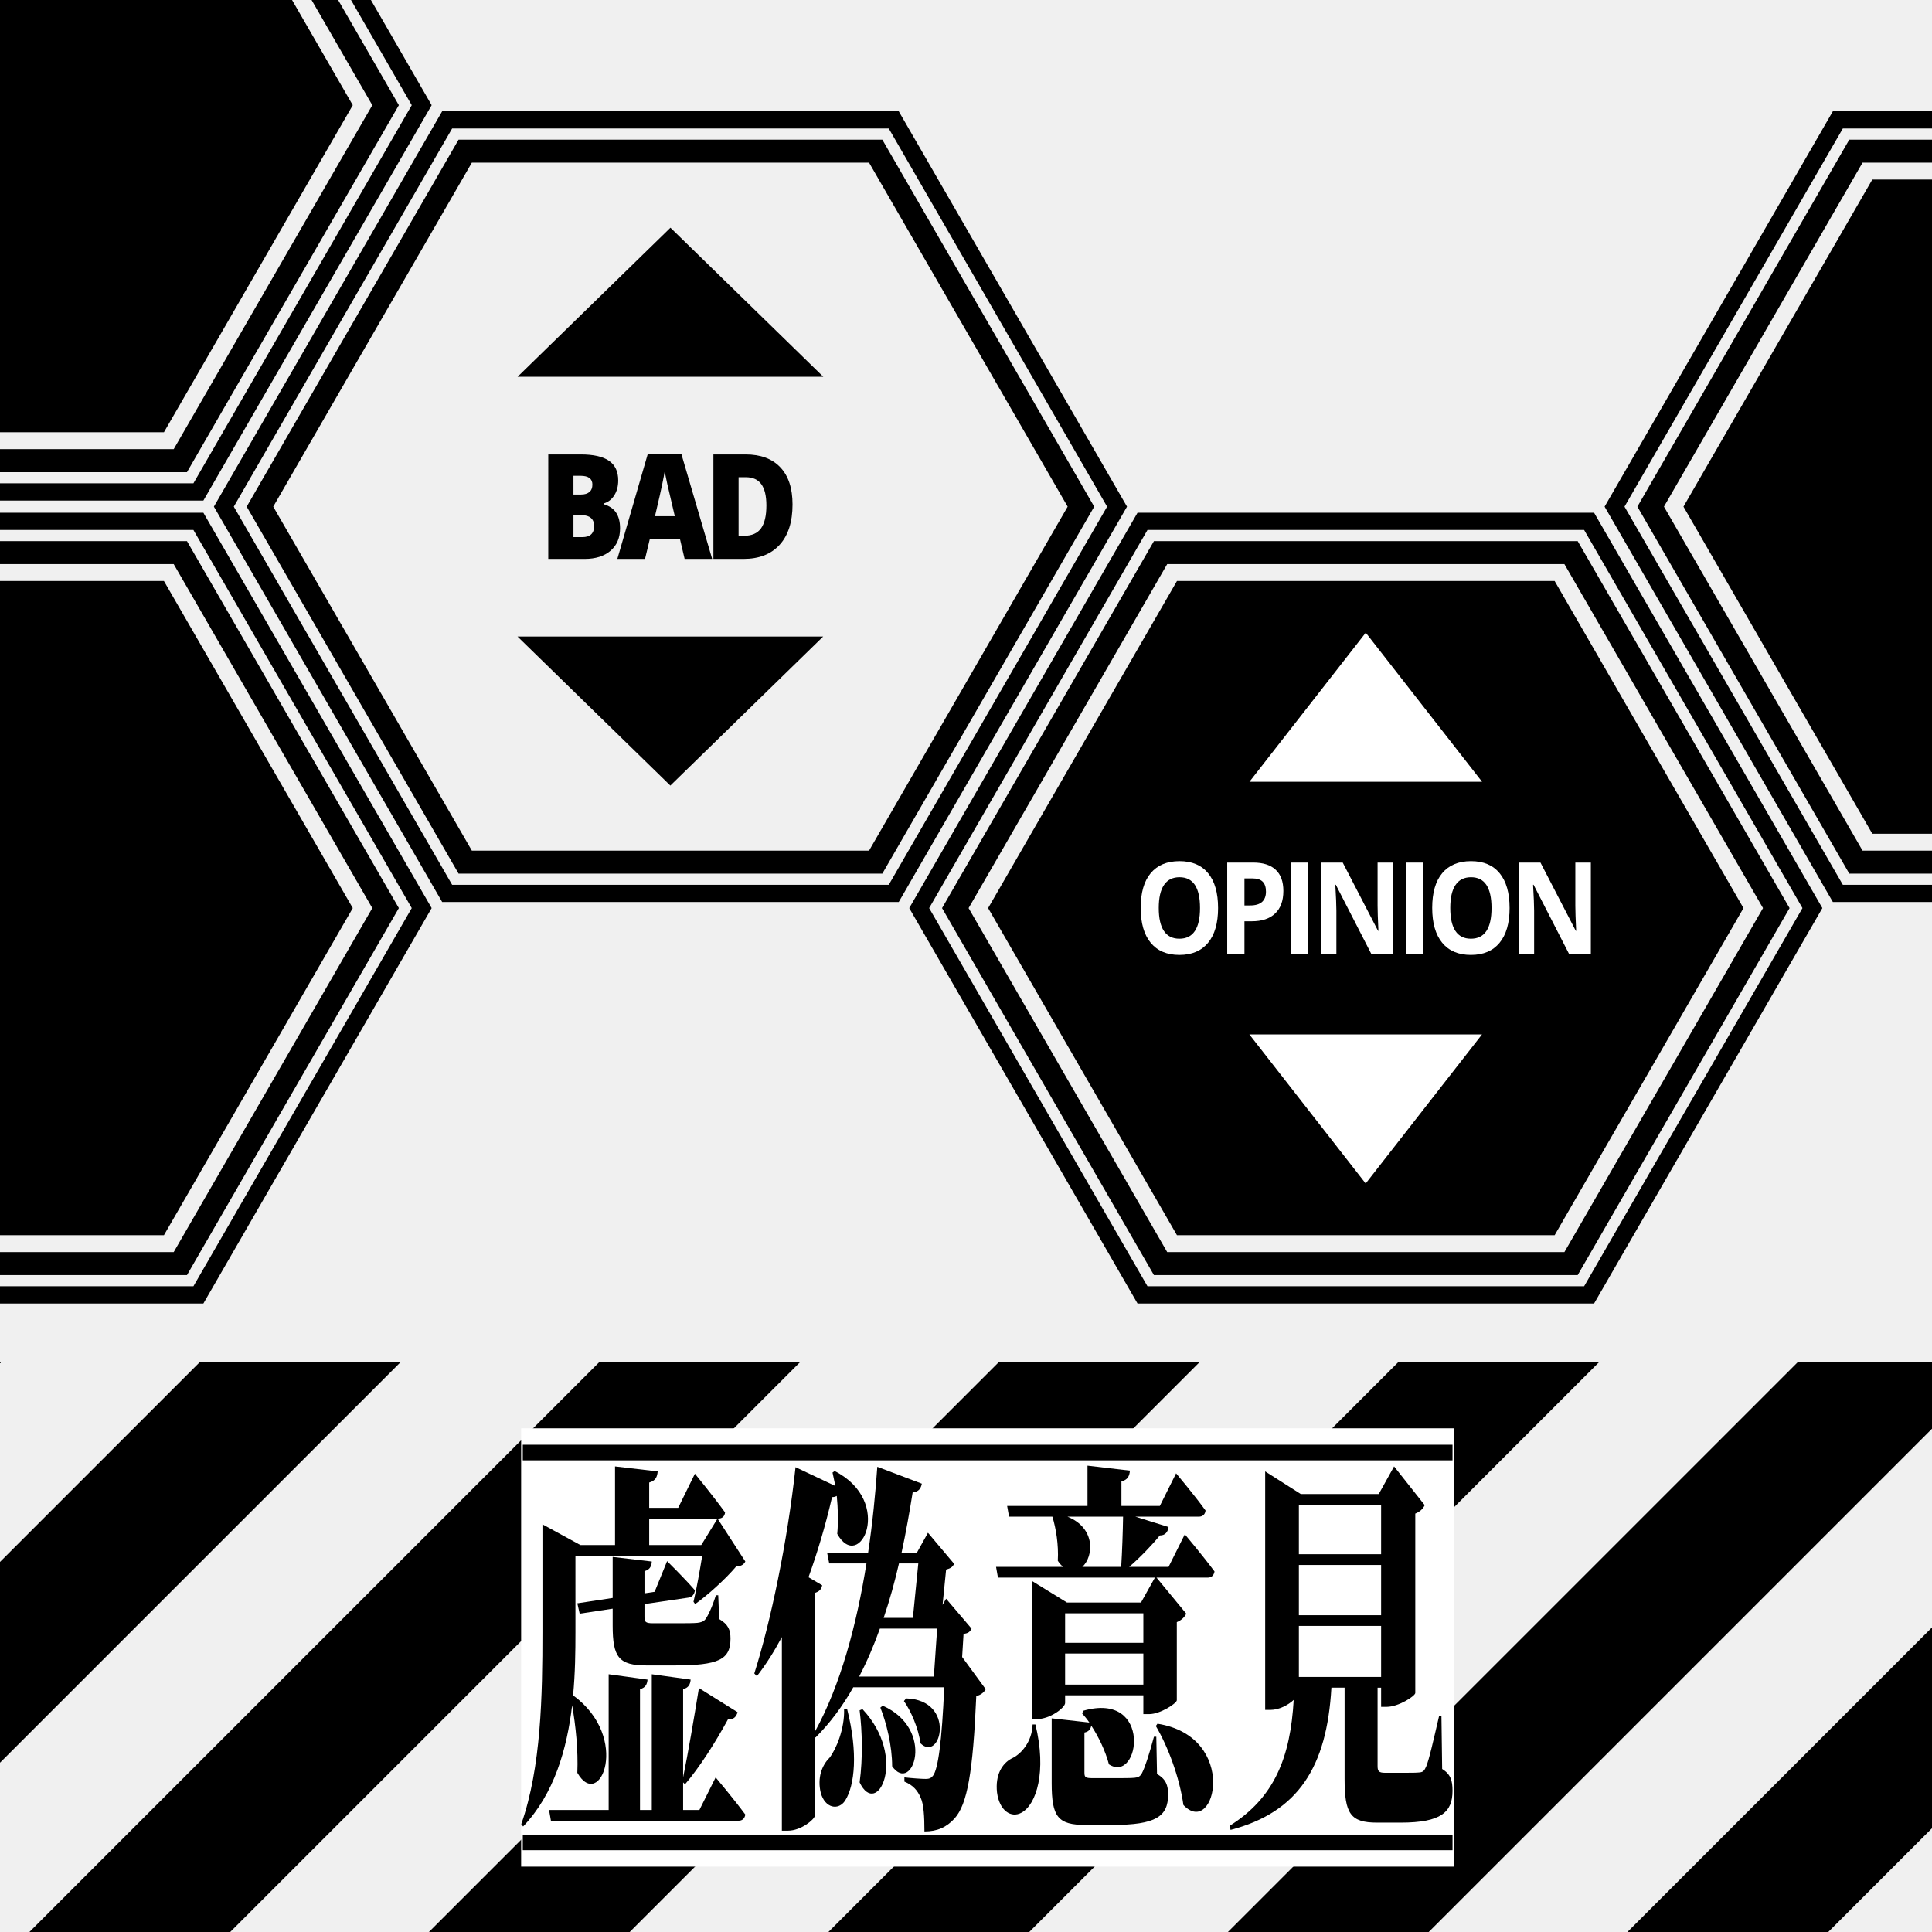
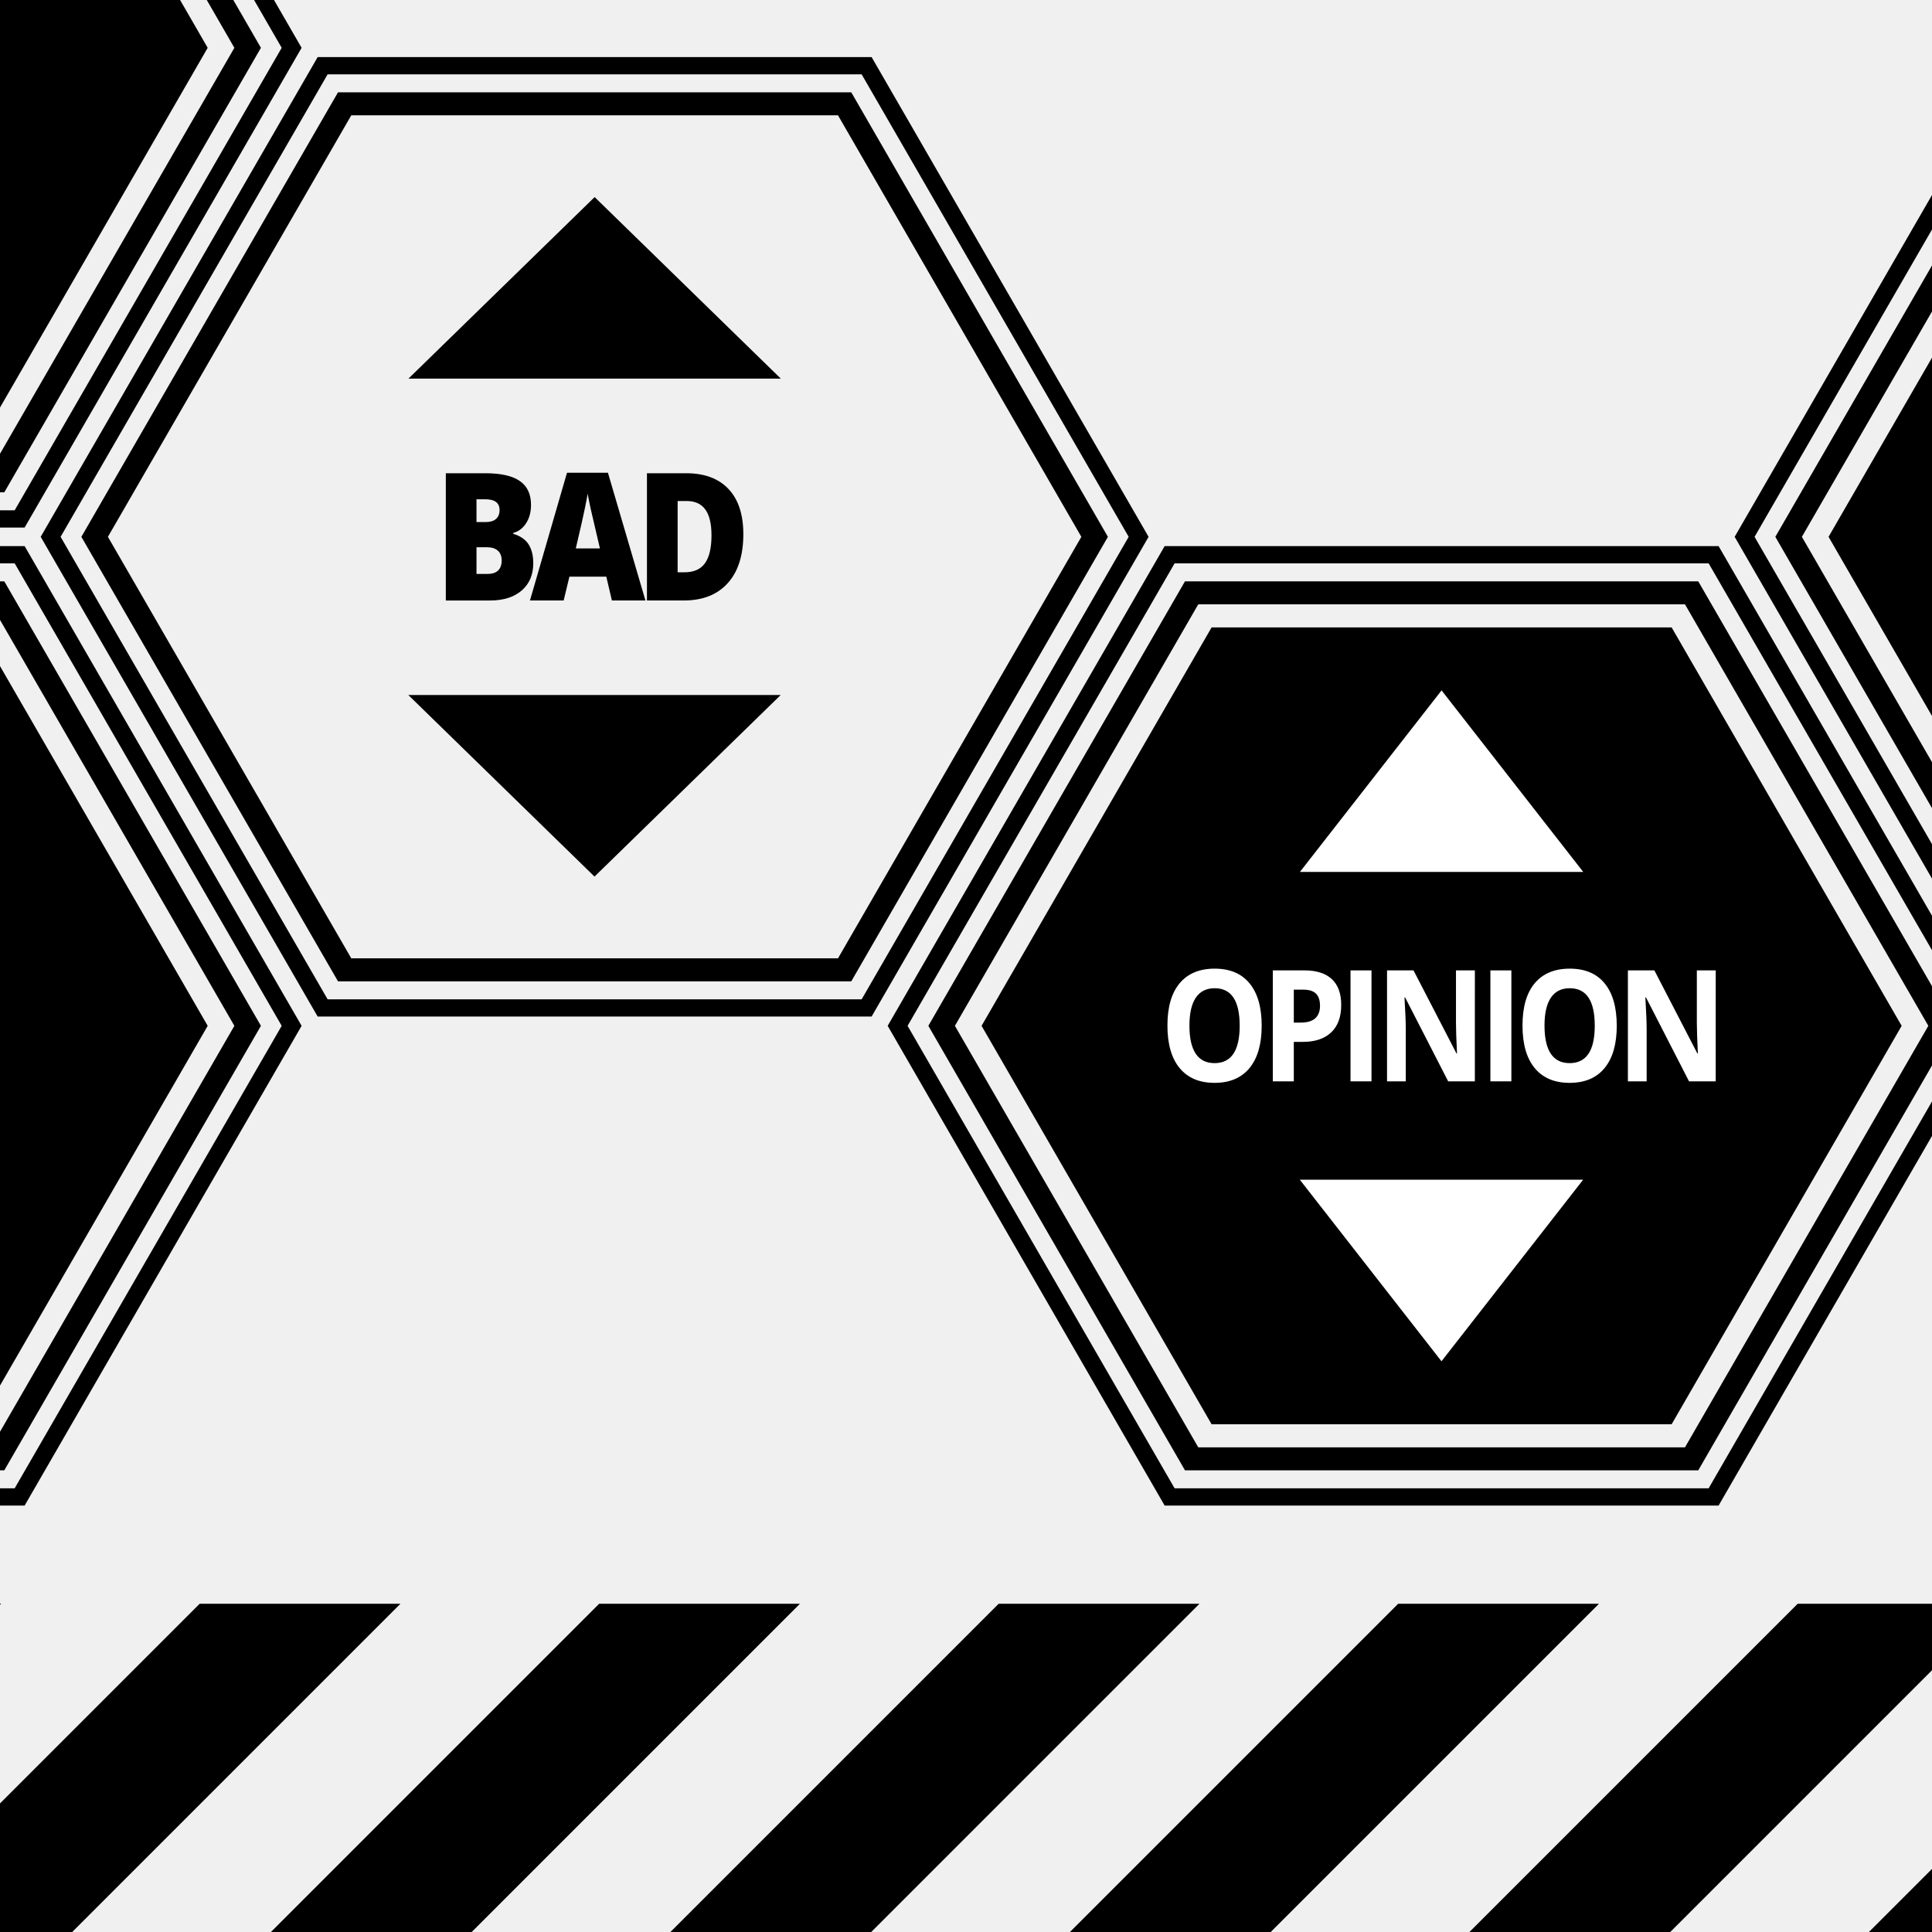
<svg xmlns="http://www.w3.org/2000/svg" width="128" height="128" viewBox="0 0 33.867 33.867" version="1.1" id="svg8">
  <defs id="defs2">
    <clipPath clipPathUnits="userSpaceOnUse" id="clipPath1075">
      <rect style="fill:#000000;fill-opacity:1;stroke-width:2.526" id="rect1077" width="2062.362" height="140" x="-1963.038" y="-503.558" />
    </clipPath>
  </defs>
  <g id="layer1">
    <g id="g1139" transform="translate(-0.9777263,-0.2758466)" style="stroke-width:0.529;stroke-miterlimit:4;stroke-dasharray:none">
-       <g id="g1390-4-5-4" transform="matrix(0.1007802,0,0,0.1007802,87.28559,65.77485)">
-         <path style="fill:#000000;fill-opacity:1;stroke:none;stroke-width:1" id="path1209-8-0-70" d="m -585.985,-435.073 -65.694,-10e-6 -32.847,-56.893 32.847,-56.893 65.694,10e-6 32.847,56.893 z" />
-         <path style="fill:none;fill-opacity:1;stroke:#000000;stroke-width:4;stroke-miterlimit:4;stroke-dasharray:none;stroke-opacity:1" id="path1209-0-8-7-09" d="m -583.132,-430.133 -71.399,-1e-5 -35.699,-61.833 35.699,-61.833 71.399,10e-6 35.699,61.833 z" />
-         <path style="fill:none;fill-opacity:1;stroke:#000000;stroke-width:3;stroke-miterlimit:4;stroke-dasharray:none;stroke-opacity:1" id="path1209-0-3-7-0-9-3" d="m -579.991,-424.692 -77.681,0 -38.841,-67.274 38.841,-67.274 77.681,0 38.841,67.274 z" />
-         <path style="fill:none;fill-opacity:1;stroke:#ffffff;stroke-width:2;stroke-miterlimit:4;stroke-dasharray:none;stroke-opacity:0" id="path1209-0-3-7-7-7-4-3" d="m -578.516,-422.137 -80.632,0 -40.316,-69.83 40.316,-69.83 80.632,0 40.316,69.83 z" />
+       <g id="g1390-4-5-4" transform="matrix(0.1227563,0,0,0.1227563,102.2141,78.65011)" style="stroke-width:0.434">
+         <path style="fill:#000000;fill-opacity:1;stroke:none;stroke-width:0.821" id="path1209-8-0-70" d="m -585.985,-435.073 -65.694,-10e-6 -32.847,-56.893 32.847,-56.893 65.694,10e-6 32.847,56.893 z" />
+         <path style="fill:none;fill-opacity:1;stroke:#000000;stroke-width:3.284;stroke-miterlimit:4;stroke-dasharray:none;stroke-opacity:1" id="path1209-0-8-7-09" d="m -583.132,-430.133 -71.399,-1e-5 -35.699,-61.833 35.699,-61.833 71.399,10e-6 35.699,61.833 z" />
+         <path style="fill:none;fill-opacity:1;stroke:#000000;stroke-width:2.463;stroke-miterlimit:4;stroke-dasharray:none;stroke-opacity:1" id="path1209-0-3-7-0-9-3" d="m -579.991,-424.692 -77.681,0 -38.841,-67.274 38.841,-67.274 77.681,0 38.841,67.274 z" />
+         <path style="fill:none;fill-opacity:1;stroke:#ffffff;stroke-width:1.642;stroke-miterlimit:4;stroke-dasharray:none;stroke-opacity:0" id="path1209-0-3-7-7-7-4-3" d="m -578.516,-422.137 -80.632,0 -40.316,-69.83 40.316,-69.83 80.632,0 40.316,69.83 z" />
      </g>
-       <g id="g1390-4-5-92-9-5" transform="matrix(0.1007802,0,0,0.1007802,62.90717,65.77485)">
-         <path style="fill:#000000;fill-opacity:1;stroke:none;stroke-width:1" id="path1209-8-0-7-3-4" d="m -585.985,-435.073 -65.694,-10e-6 -32.847,-56.893 32.847,-56.893 65.694,10e-6 32.847,56.893 z" />
-         <path style="fill:none;fill-opacity:1;stroke:#000000;stroke-width:4;stroke-miterlimit:4;stroke-dasharray:none;stroke-opacity:1" id="path1209-0-8-7-3-4-61" d="m -583.132,-430.133 -71.399,-1e-5 -35.699,-61.833 35.699,-61.833 71.399,10e-6 35.699,61.833 z" />
-         <path style="fill:none;fill-opacity:1;stroke:#000000;stroke-width:3;stroke-miterlimit:4;stroke-dasharray:none;stroke-opacity:1" id="path1209-0-3-7-0-9-5-8-25" d="m -579.991,-424.692 -77.681,0 -38.841,-67.274 38.841,-67.274 77.681,0 38.841,67.274 z" />
-         <path style="fill:none;fill-opacity:1;stroke:#ffffff;stroke-width:2;stroke-miterlimit:4;stroke-dasharray:none;stroke-opacity:0" id="path1209-0-3-7-7-7-4-1-5-7" d="m -578.516,-422.137 -80.632,0 -40.316,-69.83 40.316,-69.83 80.632,0 40.316,69.83 z" />
+       <g id="g1390-4-5-92-9-5" transform="matrix(0.1227563,0,0,0.1227563,72.51973,78.65011)" style="stroke-width:0.434">
+         <path style="fill:#000000;fill-opacity:1;stroke:none;stroke-width:0.821" id="path1209-8-0-7-3-4" d="m -585.985,-435.073 -65.694,-10e-6 -32.847,-56.893 32.847,-56.893 65.694,10e-6 32.847,56.893 z" />
+         <path style="fill:none;fill-opacity:1;stroke:#000000;stroke-width:3.284;stroke-miterlimit:4;stroke-dasharray:none;stroke-opacity:1" id="path1209-0-8-7-3-4-61" d="m -583.132,-430.133 -71.399,-1e-5 -35.699,-61.833 35.699,-61.833 71.399,10e-6 35.699,61.833 z" />
+         <path style="fill:none;fill-opacity:1;stroke:#000000;stroke-width:2.463;stroke-miterlimit:4;stroke-dasharray:none;stroke-opacity:1" id="path1209-0-3-7-0-9-5-8-25" d="m -579.991,-424.692 -77.681,0 -38.841,-67.274 38.841,-67.274 77.681,0 38.841,67.274 z" />
+         <path style="fill:none;fill-opacity:1;stroke:#ffffff;stroke-width:1.642;stroke-miterlimit:4;stroke-dasharray:none;stroke-opacity:0" id="path1209-0-3-7-7-7-4-1-5-7" d="m -578.516,-422.137 -80.632,0 -40.316,-69.83 40.316,-69.83 80.632,0 40.316,69.83 z" />
      </g>
-       <g id="g1390-4-5-925-4-3" transform="matrix(0.1007802,0,0,0.1007802,62.90717,51.69996)">
-         <path style="fill:#000000;fill-opacity:1;stroke:none;stroke-width:1" id="path1209-8-0-8-1-7" d="m -585.985,-435.073 -65.694,-10e-6 -32.847,-56.893 32.847,-56.893 65.694,10e-6 32.847,56.893 z" />
-         <path style="fill:none;fill-opacity:1;stroke:#000000;stroke-width:4;stroke-miterlimit:4;stroke-dasharray:none;stroke-opacity:1" id="path1209-0-8-7-7-9-5" d="m -583.132,-430.133 -71.399,-1e-5 -35.699,-61.833 35.699,-61.833 71.399,10e-6 35.699,61.833 z" />
-         <path style="fill:none;fill-opacity:1;stroke:#000000;stroke-width:3;stroke-miterlimit:4;stroke-dasharray:none;stroke-opacity:1" id="path1209-0-3-7-0-9-0-9-3" d="m -579.991,-424.692 -77.681,0 -38.841,-67.274 38.841,-67.274 77.681,0 38.841,67.274 z" />
-         <path style="fill:none;fill-opacity:1;stroke:#ffffff;stroke-width:2;stroke-miterlimit:4;stroke-dasharray:none;stroke-opacity:0" id="path1209-0-3-7-7-7-4-11-1-5" d="m -578.516,-422.137 -80.632,0 -40.316,-69.83 40.316,-69.83 80.632,0 40.316,69.83 z" />
+       <g id="g1390-4-5-925-4-3" transform="matrix(0.1227563,0,0,0.1227563,72.51973,61.50604)" style="stroke-width:0.434">
+         <path style="fill:#000000;fill-opacity:1;stroke:none;stroke-width:0.821" id="path1209-8-0-8-1-7" d="m -585.985,-435.073 -65.694,-10e-6 -32.847,-56.893 32.847,-56.893 65.694,10e-6 32.847,56.893 z" />
+         <path style="fill:none;fill-opacity:1;stroke:#000000;stroke-width:3.284;stroke-miterlimit:4;stroke-dasharray:none;stroke-opacity:1" id="path1209-0-8-7-7-9-5" d="m -583.132,-430.133 -71.399,-1e-5 -35.699,-61.833 35.699,-61.833 71.399,10e-6 35.699,61.833 z" />
+         <path style="fill:none;fill-opacity:1;stroke:#000000;stroke-width:2.463;stroke-miterlimit:4;stroke-dasharray:none;stroke-opacity:1" id="path1209-0-3-7-0-9-0-9-3" d="m -579.991,-424.692 -77.681,0 -38.841,-67.274 38.841,-67.274 77.681,0 38.841,67.274 z" />
+         <path style="fill:none;fill-opacity:1;stroke:#ffffff;stroke-width:1.642;stroke-miterlimit:4;stroke-dasharray:none;stroke-opacity:0" id="path1209-0-3-7-7-7-4-11-1-5" d="m -578.516,-422.137 -80.632,0 -40.316,-69.83 40.316,-69.83 80.632,0 40.316,69.83 z" />
      </g>
-       <g id="g1390-4-5-9-1-3" transform="matrix(0.1007802,0,0,0.1007802,75.09638,58.73741)">
-         <path style="fill:none;fill-opacity:1;stroke:#000000;stroke-width:4;stroke-miterlimit:4;stroke-dasharray:none;stroke-opacity:1" id="path1209-0-8-7-6-3-1" d="m -583.132,-430.133 -71.399,-1e-5 -35.699,-61.833 35.699,-61.833 71.399,10e-6 35.699,61.833 z" />
-         <path style="fill:none;fill-opacity:1;stroke:#000000;stroke-width:3;stroke-miterlimit:4;stroke-dasharray:none;stroke-opacity:1" id="path1209-0-3-7-0-9-1-7-3" d="m -579.991,-424.692 -77.681,0 -38.841,-67.274 38.841,-67.274 77.681,0 38.841,67.274 z" />
-         <path style="fill:none;fill-opacity:1;stroke:#ffffff;stroke-width:2;stroke-miterlimit:4;stroke-dasharray:none;stroke-opacity:0" id="path1209-0-3-7-7-7-4-7-1-7" d="m -578.516,-422.137 -80.632,0 -40.316,-69.83 40.316,-69.83 80.632,0 40.316,69.83 z" />
+       <g id="g1390-4-5-9-1-3" transform="matrix(0.1227563,0,0,0.1227563,87.36691,70.07809)" style="stroke-width:0.434">
+         <path style="fill:none;fill-opacity:1;stroke:#000000;stroke-width:3.284;stroke-miterlimit:4;stroke-dasharray:none;stroke-opacity:1" id="path1209-0-8-7-6-3-1" d="m -583.132,-430.133 -71.399,-1e-5 -35.699,-61.833 35.699,-61.833 71.399,10e-6 35.699,61.833 z" />
+         <path style="fill:none;fill-opacity:1;stroke:#000000;stroke-width:2.463;stroke-miterlimit:4;stroke-dasharray:none;stroke-opacity:1" id="path1209-0-3-7-0-9-1-7-3" d="m -579.991,-424.692 -77.681,0 -38.841,-67.274 38.841,-67.274 77.681,0 38.841,67.274 z" />
+         <path style="fill:none;fill-opacity:1;stroke:#ffffff;stroke-width:1.642;stroke-miterlimit:4;stroke-dasharray:none;stroke-opacity:0" id="path1209-0-3-7-7-7-4-7-1-7" d="m -578.516,-422.137 -80.632,0 -40.316,-69.83 40.316,-69.83 80.632,0 40.316,69.83 z" />
      </g>
-       <g id="g2819-61" transform="matrix(0.1170013,0,0,0.1170013,117.9849,52.53993)">
-         <g id="g2826-5">
-           <g id="g2410-6-1" transform="matrix(0.760852,0,0,1,-1223.153,65.21208)" style="fill:#ffffff;fill-opacity:1">
-             <path style="fill:#ffffff;fill-opacity:1;stroke:#ffffff;stroke-width:2.322;stroke-miterlimit:4;stroke-dasharray:none;stroke-opacity:0" id="path2266-2-4" transform="matrix(0.4908853,0,0,0.2763746,213.2283,-279.8581)" d="m 710.835,-496.635 46.654,80.807 -93.308,0 z" />
+       <g id="g2819-61" transform="matrix(0.1425145,0,0,0.1425145,139.6077,62.52918)" style="stroke-width:0.434">
+         <g id="g2826-5" style="stroke-width:0.434">
+           <g id="g2410-6-1" transform="matrix(0.760852,0,0,1,-1223.153,65.21208)" style="fill:#ffffff;fill-opacity:1;stroke-width:0.434">
+             <path style="fill:#ffffff;fill-opacity:1;stroke:#ffffff;stroke-width:1.906;stroke-miterlimit:4;stroke-dasharray:none;stroke-opacity:0" id="path2266-2-4" transform="matrix(0.4908853,0,0,0.2763746,213.2283,-279.8581)" d="m 710.835,-496.635 46.654,80.807 -93.308,0 z" />
          </g>
-           <path style="fill:#ffffff;fill-opacity:1;stroke:#ffffff;stroke-width:2.322;stroke-miterlimit:4;stroke-dasharray:none;stroke-opacity:0" id="path2266-9-2-4" transform="matrix(-0.373491,0,0,-0.2763746,-529.9483,-406.6384)" d="m 710.835,-496.635 46.654,80.807 -93.308,0 z" />
-           <g aria-label="OPINION" transform="scale(0.9446425,1.058602)" id="text2484-5-9" style="font-style:normal;font-variant:normal;font-weight:bold;font-stretch:normal;font-size:18.058px;line-height:1.25;font-family:'Open Sans';-inkscape-font-specification:'Open Sans Bold';letter-spacing:-1.223px;fill:#ffffff;fill-opacity:1;stroke-width:0.188">
-             <path d="m -865.463,-293.459 q 0,3.201 -1.587,4.92 -1.587,1.719 -4.55,1.719 -2.963,0 -4.55,-1.719 -1.587,-1.719 -1.587,-4.938 0,-3.218 1.587,-4.911 1.596,-1.702 4.567,-1.702 2.971,0 4.541,1.711 1.578,1.711 1.578,4.92 z m -9.408,0 q 0,2.16 0.82,3.254 0.82,1.093 2.451,1.093 3.271,0 3.271,-4.347 0,-4.356 -3.254,-4.356 -1.631,0 -2.46,1.102 -0.829,1.093 -0.829,3.254 z" style="font-style:normal;font-variant:normal;font-weight:bold;font-stretch:normal;font-family:'Open Sans';-inkscape-font-specification:'Open Sans Bold';fill:#ffffff;fill-opacity:1;stroke-width:0.188" id="path943" />
-             <path d="m -861.281,-293.821 h 0.899 q 1.261,0 1.887,-0.494 0.626,-0.503 0.626,-1.455 0,-0.961 -0.529,-1.42 -0.52,-0.458 -1.64,-0.458 h -1.243 z m 6.172,-2.046 q 0,2.081 -1.305,3.183 -1.296,1.102 -3.694,1.102 h -1.173 v 4.585 h -2.733 v -12.891 h 4.118 q 2.345,0 3.562,1.014 1.226,1.005 1.226,3.007 z" style="font-style:normal;font-variant:normal;font-weight:bold;font-stretch:normal;font-family:'Open Sans';-inkscape-font-specification:'Open Sans Bold';fill:#ffffff;fill-opacity:1;stroke-width:0.188" id="path945" />
-             <path d="m -853.898,-286.996 v -12.891 h 2.733 v 12.891 z" style="font-style:normal;font-variant:normal;font-weight:bold;font-stretch:normal;font-family:'Open Sans';-inkscape-font-specification:'Open Sans Bold';fill:#ffffff;fill-opacity:1;stroke-width:0.188" id="path947" />
-             <path d="m -837.707,-286.996 h -3.474 l -5.608,-9.752 h -0.079 q 0.168,2.583 0.168,3.686 v 6.066 h -2.442 v -12.891 h 3.448 l 5.599,9.655 h 0.062 q -0.132,-2.513 -0.132,-3.553 v -6.101 h 2.46 z" style="font-style:normal;font-variant:normal;font-weight:bold;font-stretch:normal;font-family:'Open Sans';-inkscape-font-specification:'Open Sans Bold';fill:#ffffff;fill-opacity:1;stroke-width:0.188" id="path949" />
-             <path d="m -835.685,-286.996 v -12.891 h 2.733 v 12.891 z" style="font-style:normal;font-variant:normal;font-weight:bold;font-stretch:normal;font-family:'Open Sans';-inkscape-font-specification:'Open Sans Bold';fill:#ffffff;fill-opacity:1;stroke-width:0.188" id="path951" />
-             <path d="m -819.229,-293.459 q 0,3.201 -1.587,4.92 -1.587,1.719 -4.55,1.719 -2.963,0 -4.55,-1.719 -1.587,-1.719 -1.587,-4.938 0,-3.218 1.587,-4.911 1.596,-1.702 4.567,-1.702 2.971,0 4.541,1.711 1.578,1.711 1.578,4.92 z m -9.408,0 q 0,2.16 0.82,3.254 0.82,1.093 2.451,1.093 3.271,0 3.271,-4.347 0,-4.356 -3.254,-4.356 -1.631,0 -2.46,1.102 -0.829,1.093 -0.829,3.254 z" style="font-style:normal;font-variant:normal;font-weight:bold;font-stretch:normal;font-family:'Open Sans';-inkscape-font-specification:'Open Sans Bold';fill:#ffffff;fill-opacity:1;stroke-width:0.188" id="path953" />
-             <path d="m -806.344,-286.996 h -3.474 l -5.608,-9.752 h -0.079 q 0.168,2.583 0.168,3.686 v 6.066 h -2.442 v -12.891 h 3.448 l 5.599,9.655 h 0.062 q -0.132,-2.513 -0.132,-3.553 v -6.101 h 2.46 z" style="font-style:normal;font-variant:normal;font-weight:bold;font-stretch:normal;font-family:'Open Sans';-inkscape-font-specification:'Open Sans Bold';fill:#ffffff;fill-opacity:1;stroke-width:0.188" id="path955" />
+           <path style="fill:#ffffff;fill-opacity:1;stroke:#ffffff;stroke-width:1.906;stroke-miterlimit:4;stroke-dasharray:none;stroke-opacity:0" id="path2266-9-2-4" transform="matrix(-0.373491,0,0,-0.2763746,-529.9483,-406.6384)" d="m 710.835,-496.635 46.654,80.807 -93.308,0 z" />
+           <g aria-label="OPINION" transform="scale(0.9446425,1.058602)" id="text2484-5-9" style="font-style:normal;font-variant:normal;font-weight:bold;font-stretch:normal;font-size:18.058px;line-height:1.25;font-family:'Open Sans';-inkscape-font-specification:'Open Sans Bold';letter-spacing:-1.223px;fill:#ffffff;fill-opacity:1;stroke-width:0.154">
+             <path d="m -865.463,-293.459 q 0,3.201 -1.587,4.92 -1.587,1.719 -4.55,1.719 -2.963,0 -4.55,-1.719 -1.587,-1.719 -1.587,-4.938 0,-3.218 1.587,-4.911 1.596,-1.702 4.567,-1.702 2.971,0 4.541,1.711 1.578,1.711 1.578,4.92 z m -9.408,0 q 0,2.16 0.82,3.254 0.82,1.093 2.451,1.093 3.271,0 3.271,-4.347 0,-4.356 -3.254,-4.356 -1.631,0 -2.46,1.102 -0.829,1.093 -0.829,3.254 z" style="font-style:normal;font-variant:normal;font-weight:bold;font-stretch:normal;font-family:'Open Sans';-inkscape-font-specification:'Open Sans Bold';fill:#ffffff;fill-opacity:1;stroke-width:0.154" id="path921" />
+             <path d="m -861.281,-293.821 h 0.899 q 1.261,0 1.887,-0.494 0.626,-0.503 0.626,-1.455 0,-0.961 -0.529,-1.42 -0.52,-0.458 -1.64,-0.458 h -1.243 z m 6.172,-2.046 q 0,2.081 -1.305,3.183 -1.296,1.102 -3.694,1.102 h -1.173 v 4.585 h -2.733 v -12.891 h 4.118 q 2.345,0 3.562,1.014 1.226,1.005 1.226,3.007 z" style="font-style:normal;font-variant:normal;font-weight:bold;font-stretch:normal;font-family:'Open Sans';-inkscape-font-specification:'Open Sans Bold';fill:#ffffff;fill-opacity:1;stroke-width:0.154" id="path923" />
+             <path d="m -853.898,-286.996 v -12.891 h 2.733 v 12.891 z" style="font-style:normal;font-variant:normal;font-weight:bold;font-stretch:normal;font-family:'Open Sans';-inkscape-font-specification:'Open Sans Bold';fill:#ffffff;fill-opacity:1;stroke-width:0.154" id="path925" />
+             <path d="m -837.707,-286.996 h -3.474 l -5.608,-9.752 h -0.079 q 0.168,2.583 0.168,3.686 v 6.066 h -2.442 v -12.891 h 3.448 l 5.599,9.655 h 0.062 q -0.132,-2.513 -0.132,-3.553 v -6.101 h 2.46 z" style="font-style:normal;font-variant:normal;font-weight:bold;font-stretch:normal;font-family:'Open Sans';-inkscape-font-specification:'Open Sans Bold';fill:#ffffff;fill-opacity:1;stroke-width:0.154" id="path927" />
+             <path d="m -835.685,-286.996 v -12.891 h 2.733 v 12.891 z" style="font-style:normal;font-variant:normal;font-weight:bold;font-stretch:normal;font-family:'Open Sans';-inkscape-font-specification:'Open Sans Bold';fill:#ffffff;fill-opacity:1;stroke-width:0.154" id="path929" />
+             <path d="m -819.229,-293.459 q 0,3.201 -1.587,4.92 -1.587,1.719 -4.55,1.719 -2.963,0 -4.55,-1.719 -1.587,-1.719 -1.587,-4.938 0,-3.218 1.587,-4.911 1.596,-1.702 4.567,-1.702 2.971,0 4.541,1.711 1.578,1.711 1.578,4.92 z m -9.408,0 q 0,2.16 0.82,3.254 0.82,1.093 2.451,1.093 3.271,0 3.271,-4.347 0,-4.356 -3.254,-4.356 -1.631,0 -2.46,1.102 -0.829,1.093 -0.829,3.254 z" style="font-style:normal;font-variant:normal;font-weight:bold;font-stretch:normal;font-family:'Open Sans';-inkscape-font-specification:'Open Sans Bold';fill:#ffffff;fill-opacity:1;stroke-width:0.154" id="path931" />
+             <path d="m -806.344,-286.996 h -3.474 l -5.608,-9.752 h -0.079 q 0.168,2.583 0.168,3.686 v 6.066 h -2.442 v -12.891 h 3.448 l 5.599,9.655 h 0.062 q -0.132,-2.513 -0.132,-3.553 v -6.101 h 2.46 z" style="font-style:normal;font-variant:normal;font-weight:bold;font-stretch:normal;font-family:'Open Sans';-inkscape-font-specification:'Open Sans Bold';fill:#ffffff;fill-opacity:1;stroke-width:0.154" id="path933" />
          </g>
        </g>
      </g>
-       <g id="g2550-7-7" transform="matrix(0.1170013,0,0,0.1170013,-53.0438,53.03011)">
-         <g id="g2410-02-2" transform="translate(0,0.3449214)">
-           <path style="fill:#000000;fill-opacity:1;stroke:#ffffff;stroke-width:2.322;stroke-miterlimit:4;stroke-dasharray:none;stroke-opacity:0" id="path2266-3-1" transform="matrix(0.4908853,0,0,0.2763746,213.2283,-279.8581)" d="m 710.835,-496.635 46.654,80.807 -93.308,0 z" />
+       <g id="g2550-7-7" transform="matrix(0.1425145,0,0,0.1425145,-68.7155,63.12625)" style="stroke-width:0.434">
+         <g id="g2410-02-2" transform="translate(0,0.3449214)" style="stroke-width:0.434">
+           <path style="fill:#000000;fill-opacity:1;stroke:#ffffff;stroke-width:1.906;stroke-miterlimit:4;stroke-dasharray:none;stroke-opacity:0" id="path2266-3-1" transform="matrix(0.4908853,0,0,0.2763746,213.2283,-279.8581)" d="m 710.835,-496.635 46.654,80.807 -93.308,0 z" />
        </g>
-         <g id="g2410-0-8-6" transform="rotate(180,562.159,-375.1526)">
-           <path style="fill:#000000;fill-opacity:1;stroke:#ffffff;stroke-width:2.322;stroke-miterlimit:4;stroke-dasharray:none;stroke-opacity:0" id="path2266-9-0-3" transform="matrix(0.4908853,0,0,0.2763746,213.2283,-279.8581)" d="m 710.835,-496.635 46.654,80.807 -93.308,0 z" />
+         <g id="g2410-0-8-6" transform="rotate(180,562.159,-375.1526)" style="stroke-width:0.434">
+           <path style="fill:#000000;fill-opacity:1;stroke:#ffffff;stroke-width:1.906;stroke-miterlimit:4;stroke-dasharray:none;stroke-opacity:0" id="path2266-9-0-3" transform="matrix(0.4908853,0,0,0.2763746,213.2283,-279.8581)" d="m 710.835,-496.635 46.654,80.807 -93.308,0 z" />
        </g>
-         <g aria-label="BAD" transform="scale(0.9446425,1.058602)" id="text2484-3-5" style="font-style:normal;font-variant:normal;font-weight:800;font-stretch:normal;font-size:20.711px;line-height:1.25;font-family:'Open Sans';-inkscape-font-specification:'Open Sans Ultra-Bold';letter-spacing:-1.402px;fill:#000000;fill-opacity:1;stroke-width:0.216">
-           <path d="m 575.733,-361.61 h 5.157 q 3.014,0 4.47,0.9 1.466,0.89 1.466,2.781 0,1.244 -0.637,2.124 -0.637,0.88 -1.679,1.133 v 0.101 q 1.375,0.364 1.992,1.214 0.617,0.849 0.617,2.205 0,2.012 -1.517,3.175 -1.507,1.153 -4.116,1.153 h -5.754 z m 3.995,5.673 h 1.203 q 0.86,0 1.325,-0.354 0.475,-0.354 0.475,-1.052 0,-1.244 -1.881,-1.244 h -1.123 z m 0,2.923 v 3.105 h 1.406 q 1.871,0 1.871,-1.578 0,-0.738 -0.506,-1.133 -0.496,-0.394 -1.446,-0.394 z" style="font-style:normal;font-variant:normal;font-weight:800;font-stretch:normal;font-family:'Open Sans';-inkscape-font-specification:'Open Sans Ultra-Bold';fill:#000000;fill-opacity:1;stroke-width:0.216" id="path936" />
-           <path d="m 597.358,-346.825 -0.728,-2.771 h -4.804 l -0.748,2.771 h -4.389 l 4.824,-14.845 h 5.329 l 4.884,14.845 z m -1.557,-6.047 -0.637,-2.427 q -0.222,-0.809 -0.546,-2.093 -0.313,-1.284 -0.415,-1.841 -0.091,0.516 -0.364,1.699 -0.263,1.183 -1.183,4.662 z" style="font-style:normal;font-variant:normal;font-weight:800;font-stretch:normal;font-family:'Open Sans';-inkscape-font-specification:'Open Sans Ultra-Bold';fill:#000000;fill-opacity:1;stroke-width:0.216" id="path938" />
-           <path d="m 614.472,-354.531 q 0,3.701 -2.043,5.704 -2.033,2.002 -5.724,2.002 h -4.783 v -14.785 h 5.117 q 3.56,0 5.491,1.82 1.942,1.82 1.942,5.259 z m -4.146,0.142 q 0,-2.033 -0.809,-3.014 -0.799,-0.981 -2.437,-0.981 h -1.163 v 8.282 h 0.89 q 1.82,0 2.67,-1.052 0.849,-1.062 0.849,-3.236 z" style="font-style:normal;font-variant:normal;font-weight:800;font-stretch:normal;font-family:'Open Sans';-inkscape-font-specification:'Open Sans Ultra-Bold';fill:#000000;fill-opacity:1;stroke-width:0.216" id="path940" />
+         <g aria-label="BAD" transform="scale(0.9446425,1.058602)" id="text2484-3-5" style="font-style:normal;font-variant:normal;font-weight:800;font-stretch:normal;font-size:20.711px;line-height:1.25;font-family:'Open Sans';-inkscape-font-specification:'Open Sans Ultra-Bold';letter-spacing:-1.402px;fill:#000000;fill-opacity:1;stroke-width:0.177">
+           <path d="m 575.733,-361.61 h 5.157 q 3.014,0 4.47,0.9 1.466,0.89 1.466,2.781 0,1.244 -0.637,2.124 -0.637,0.88 -1.679,1.133 v 0.101 q 1.375,0.364 1.992,1.214 0.617,0.849 0.617,2.205 0,2.012 -1.517,3.175 -1.507,1.153 -4.116,1.153 h -5.754 z m 3.995,5.673 h 1.203 q 0.86,0 1.325,-0.354 0.475,-0.354 0.475,-1.052 0,-1.244 -1.881,-1.244 h -1.123 z m 0,2.923 v 3.105 h 1.406 q 1.871,0 1.871,-1.578 0,-0.738 -0.506,-1.133 -0.496,-0.394 -1.446,-0.394 z" style="font-style:normal;font-variant:normal;font-weight:800;font-stretch:normal;font-family:'Open Sans';-inkscape-font-specification:'Open Sans Ultra-Bold';fill:#000000;fill-opacity:1;stroke-width:0.177" id="path914" />
+           <path d="m 597.358,-346.825 -0.728,-2.771 h -4.804 l -0.748,2.771 h -4.389 l 4.824,-14.845 h 5.329 l 4.884,14.845 z m -1.557,-6.047 -0.637,-2.427 q -0.222,-0.809 -0.546,-2.093 -0.313,-1.284 -0.415,-1.841 -0.091,0.516 -0.364,1.699 -0.263,1.183 -1.183,4.662 z" style="font-style:normal;font-variant:normal;font-weight:800;font-stretch:normal;font-family:'Open Sans';-inkscape-font-specification:'Open Sans Ultra-Bold';fill:#000000;fill-opacity:1;stroke-width:0.177" id="path916" />
+           <path d="m 614.472,-354.531 q 0,3.701 -2.043,5.704 -2.033,2.002 -5.724,2.002 h -4.783 v -14.785 h 5.117 q 3.56,0 5.491,1.82 1.942,1.82 1.942,5.259 z m -4.146,0.142 q 0,-2.033 -0.809,-3.014 -0.799,-0.981 -2.437,-0.981 h -1.163 v 8.282 h 0.89 q 1.82,0 2.67,-1.052 0.849,-1.062 0.849,-3.236 z" style="font-style:normal;font-variant:normal;font-weight:800;font-stretch:normal;font-family:'Open Sans';-inkscape-font-specification:'Open Sans Ultra-Bold';fill:#000000;fill-opacity:1;stroke-width:0.177" id="path918" />
        </g>
      </g>
-       <g id="g1349" clip-path="url(#clipPath1075)" transform="matrix(0.0714188,0,0,0.0714188,78.03237,60.11941)" style="fill:#000000;fill-opacity:1">
+       <g id="g1349" clip-path="url(#clipPath1075)" transform="matrix(0.0714188,0,0,0.0714188,78.03237,64.35274)" style="fill:#000000;fill-opacity:1">
        <rect style="fill:#000000;fill-opacity:1;stroke-width:4.481" id="rect845-3-6-9-0" width="34.852" height="633.685" x="-876.318" y="-60.272" ry="0" transform="rotate(45)" />
        <rect style="fill:#000000;fill-opacity:1;stroke-width:4.481" id="rect845-3-6-0-0-4" width="34.852" height="633.685" x="-806.981" y="-129.601" ry="0" transform="rotate(45)" />
        <rect style="fill:#000000;fill-opacity:1;stroke-width:4.481" id="rect845-3-6-2-9-1" width="34.852" height="633.685" x="-737.644" y="-198.929" ry="0" transform="rotate(45)" />
        <rect style="fill:#000000;fill-opacity:1;stroke-width:4.481" id="rect845-3-6-0-6-0-4" width="34.852" height="633.685" x="-668.307" y="-268.258" ry="0" transform="rotate(45)" />
        <rect style="fill:#000000;fill-opacity:1;stroke-width:4.481" id="rect845-3-6-8" width="34.852" height="633.685" x="-598.97" y="-337.586" ry="0" transform="rotate(45)" />
        <rect style="fill:#000000;fill-opacity:1;stroke-width:4.481" id="rect845-3-6-0-2" width="34.852" height="633.685" x="-529.633" y="-406.916" ry="0" transform="rotate(45)" />
        <rect style="fill:#000000;fill-opacity:1;stroke-width:4.481" id="rect845-3-6-2-3" width="34.852" height="633.685" x="-460.297" y="-476.245" ry="0" transform="rotate(45)" />
        <rect style="fill:#000000;fill-opacity:1;stroke-width:4.481" id="rect845-3-6-9-0-93" width="34.852" height="633.685" x="-945.655" y="9.056" ry="0" transform="rotate(45)" />
        <rect style="fill:#000000;fill-opacity:1;stroke-width:4.481" id="rect845-3-6-9-0-93-9" width="34.852" height="633.685" x="-1014.992" y="78.385" ry="0" transform="rotate(45)" />
        <rect style="fill:#000000;fill-opacity:1;stroke-width:4.481" id="rect845-3-6-9-0-93-1" width="34.852" height="633.685" x="-1084.328" y="147.714" ry="0" transform="rotate(45)" />
        <rect style="fill:#000000;fill-opacity:1;stroke-width:4.481" id="rect845-3-6-9-0-93-9-6" width="34.852" height="633.685" x="-1153.665" y="217.042" ry="0" transform="rotate(45)" />
        <rect style="fill:#000000;fill-opacity:1;stroke-width:4.481;stroke-miterlimit:4;stroke-dasharray:none" id="rect845-3-6-0-6-0-4-5" width="34.852" height="633.685" x="-1361.676" y="425.029" ry="0" transform="rotate(45)" />
        <rect style="fill:#000000;fill-opacity:1;stroke-width:4.481;stroke-miterlimit:4;stroke-dasharray:none" id="rect845-3-6-8-7" width="34.852" height="633.685" x="-1292.339" y="355.701" ry="0" transform="rotate(45)" />
        <rect style="fill:#000000;fill-opacity:1;stroke-width:4.481;stroke-miterlimit:4;stroke-dasharray:none" id="rect845-3-6-0-2-2" width="34.852" height="633.685" x="-1223.002" y="286.371" ry="0" transform="rotate(45)" />
        <rect style="fill:#000000;fill-opacity:1;stroke-width:4.481;stroke-miterlimit:4;stroke-dasharray:none" id="rect845-3-6-2-3-6" width="34.852" height="633.685" x="-1153.665" y="217.042" ry="0" transform="rotate(45)" />
        <rect style="fill:#000000;fill-opacity:1;stroke-width:4.481;stroke-miterlimit:4;stroke-dasharray:none" id="rect845-3-6-0-6-0-4-3" width="34.852" height="633.685" x="-1569.686" y="633.016" ry="0" transform="rotate(45)" />
        <rect style="fill:#000000;fill-opacity:1;stroke-width:4.481;stroke-miterlimit:4;stroke-dasharray:none" id="rect845-3-6-8-5" width="34.852" height="633.685" x="-1500.349" y="563.688" ry="0" transform="rotate(45)" />
        <rect style="fill:#000000;fill-opacity:1;stroke-width:4.481;stroke-miterlimit:4;stroke-dasharray:none" id="rect845-3-6-0-2-4" width="34.852" height="633.685" x="-1431.013" y="494.358" ry="0" transform="rotate(45)" />
        <rect style="fill:#000000;fill-opacity:1;stroke-width:4.481;stroke-miterlimit:4;stroke-dasharray:none" id="rect845-3-6-2-3-9" width="34.852" height="633.685" x="-1361.676" y="425.029" ry="0" transform="rotate(45)" />
      </g>
-       <g id="g912" transform="matrix(0.08402212,0,0,0.08402212,70.28506,65.58367)">
-         <rect style="fill:#ffffff;fill-opacity:1;stroke:#ffffff;stroke-width:0.694" id="rect883" width="193.969" height="90.753" x="-715.798" y="-478.934" />
-         <g aria-label="虚偽意見" transform="scale(0.7839237,1.275634)" id="text1357" style="font-style:normal;font-weight:normal;font-size:62.714px;line-height:1.25;font-family:sans-serif;fill:#000000;fill-opacity:1;stroke:none;stroke-width:0.327">
-           <path d="m -899.088,-354.876 h 33.74 c -0.627,2.383 -1.505,5.456 -2.32,7.526 l 0.439,0.376 c 3.449,-1.505 8.153,-4.139 10.912,-6.146 1.317,-0.063 1.944,-0.251 2.446,-0.815 l -7.4,-7.024 -4.327,4.327 h -13.86 v -4.327 h 18.438 c 0.878,0 1.631,-0.314 1.756,-1.003 -3.01,-2.571 -8.027,-6.334 -8.027,-6.334 l -4.453,5.582 h -7.714 v -4.139 c 1.756,-0.314 2.132,-0.941 2.258,-1.819 l -11.351,-0.815 v 12.856 h -9.219 l -10.097,-3.387 v 17.623 c 0,10.285 -0.314,22.138 -5.644,31.42 l 0.502,0.376 c 8.278,-5.331 11.665,-12.668 13.045,-19.818 0.941,3.324 1.631,7.338 1.38,11.038 5.958,6.397 14.362,-5.707 -1.129,-12.668 0.564,-3.637 0.627,-7.149 0.627,-10.348 z m 26.277,17.936 c 11.853,0 14.989,-0.941 14.989,-4.39 0,-1.442 -0.627,-2.32 -3.01,-3.198 l -0.251,-3.888 h -0.627 c -1.066,2.07 -2.132,3.387 -2.822,3.951 -0.502,0.376 -1.254,0.502 -2.132,0.564 -1.003,0.063 -3.198,0.063 -5.143,0.063 h -6.71 c -1.944,0 -2.195,-0.251 -2.195,-1.003 v -2.132 l 11.79,-1.066 c 0.815,-0.063 1.505,-0.502 1.631,-1.192 -2.822,-2.007 -7.4,-4.766 -7.4,-4.766 l -3.324,5.017 -2.697,0.251 v -3.637 c 1.254,-0.188 1.881,-0.69 1.944,-1.568 l -10.411,-0.753 v 6.71 l -9.407,0.878 0.627,1.693 8.78,-0.815 v 2.759 c 0,5.205 1.631,6.522 9.031,6.522 z m 6.71,23.643 h -4.327 v -4.515 l 0.502,0.314 c 3.763,-2.697 7.902,-6.648 11.414,-10.599 1.442,0.063 2.258,-0.439 2.571,-1.192 l -10.285,-3.951 c -1.317,5.017 -2.948,10.85 -4.202,14.612 v -14.424 c 1.505,-0.251 1.881,-0.815 2.007,-1.568 l -10.348,-0.878 v 22.201 h -3.136 v -19.755 c 1.505,-0.251 1.881,-0.815 2.007,-1.568 l -10.348,-0.878 v 22.201 h -15.867 l 0.502,1.756 h 49.983 c 0.878,0 1.568,-0.314 1.756,-1.003 -3.01,-2.509 -7.902,-6.083 -7.902,-6.083 z" style="font-style:normal;font-variant:normal;font-weight:900;font-stretch:normal;font-size:62.714px;font-family:'Noto Serif JP';-inkscape-font-specification:'Noto Serif JP Heavy';fill:#000000;fill-opacity:1;stroke-width:0.327" id="path958" />
-           <path d="m -827.594,-329.79 c 0.188,3.198 -2.132,6.585 -3.888,7.965 -2.07,1.254 -3.261,3.324 -2.32,5.707 1.129,2.571 4.766,2.948 6.522,1.254 2.509,-2.446 3.449,-7.777 0.502,-14.926 z m 4.139,0.188 c 0.69,3.387 0.878,7.839 0,11.79 4.641,6.021 12.919,-4.014 0.753,-11.978 z m 5.519,-0.439 c 1.631,2.509 3.136,6.271 3.136,9.595 5.393,4.704 11.728,-6.021 -2.509,-9.909 z m 6.271,-1.066 c 1.819,1.568 3.888,4.453 4.39,6.899 5.456,3.261 9.595,-7.087 -3.826,-7.338 z m 8.843,-11.853 -0.878,7.839 h -19.88 c 2.132,-2.509 3.951,-5.143 5.519,-7.839 z m -5.017,-10.661 -1.442,8.905 h -7.777 c 1.631,-2.948 2.948,-5.895 4.076,-8.905 z m 11.665,15.302 0.376,-3.763 c 1.192,-0.125 1.693,-0.314 2.132,-0.878 l -6.773,-4.892 -0.941,1.003 0.941,-5.77 c 1.129,-0.188 1.693,-0.376 2.132,-0.941 l -6.961,-5.08 -2.948,3.261 h -4.076 c 1.192,-3.387 2.132,-6.71 2.948,-9.846 1.693,-0.125 2.195,-0.69 2.446,-1.442 l -11.853,-2.759 c -0.502,4.39 -1.254,9.156 -2.446,14.048 h -10.912 l 0.564,1.756 h 9.909 c -2.571,9.909 -6.899,19.943 -13.734,27.531 v -22.703 c 1.254,-0.251 1.756,-0.627 1.944,-1.254 l -3.637,-1.317 c 2.32,-3.951 4.453,-8.278 6.271,-13.107 0.502,0 0.878,-0.063 1.254,-0.188 0.314,2.007 0.439,4.139 0.125,6.209 5.958,6.522 15.302,-5.268 -0.69,-10.285 l -0.564,0.251 c 0.251,0.69 0.502,1.442 0.753,2.195 l -10.599,-3.073 c -2.132,12.167 -6.648,25.399 -10.975,33.74 l 0.69,0.439 c 2.383,-1.881 4.578,-4.014 6.648,-6.397 v 31.671 h 1.631 c 3.449,0 7.024,-1.819 7.149,-2.446 v -12.982 l 0.188,0.188 c 3.888,-2.383 7.212,-5.143 10.034,-8.216 h 24.208 c -0.627,8.843 -1.631,13.421 -3.01,14.487 -0.502,0.376 -1.003,0.502 -1.881,0.502 -1.192,0 -4.014,-0.125 -5.707,-0.251 v 0.69 c 2.258,0.564 3.512,1.442 4.327,2.634 0.815,1.066 1.003,3.073 1.003,5.519 3.449,0 5.895,-0.69 8.027,-2.132 3.387,-2.32 4.892,-7.526 5.77,-20.006 1.254,-0.188 2.07,-0.627 2.509,-1.129 z" style="font-style:normal;font-variant:normal;font-weight:900;font-stretch:normal;font-size:62.714px;font-family:'Noto Serif JP';-inkscape-font-specification:'Noto Serif JP Heavy';fill:#000000;fill-opacity:1;stroke-width:0.327" id="path960" />
-           <path d="m -777.423,-327.282 c -0.125,2.822 -3.073,4.892 -5.644,5.582 -2.446,0.815 -4.327,2.634 -3.826,5.519 0.627,3.01 3.763,4.265 6.522,3.324 3.951,-1.317 6.773,-6.71 3.7,-14.424 z m 32.925,2.007 h -0.627 c -1.38,3.136 -2.446,5.08 -3.198,5.958 -0.502,0.564 -1.003,0.69 -1.944,0.753 -0.941,0.063 -2.948,0.063 -4.829,0.063 h -6.46 c -1.881,0 -2.07,-0.188 -2.07,-0.941 v -6.522 c 1.066,-0.125 1.631,-0.502 1.819,-1.129 1.944,1.819 3.763,4.139 4.704,6.334 8.216,3.261 11.728,-11.978 -6.773,-8.78 l -0.376,0.439 c 0.627,0.439 1.317,0.941 1.944,1.505 l -10.034,-0.69 v 10.599 c 0,5.519 1.631,6.836 9.031,6.836 h 7.087 c 11.602,0 14.863,-1.38 14.863,-4.954 0,-1.568 -0.564,-2.509 -2.948,-3.387 z m -0.125,-1.756 c 3.136,3.261 6.271,8.278 7.338,12.919 8.466,5.519 14.926,-11.163 -6.899,-13.295 z m -8.717,-34.242 c -0.063,2.446 -0.251,5.77 -0.502,8.216 h -10.348 c 3.01,-1.693 3.637,-6.334 -3.951,-8.216 z m -15.428,27.469 v -5.08 h 20.821 v 5.08 z m 20.821,-11.665 v 4.829 h -20.821 v -4.829 z m 6.71,-7.588 h -10.473 c 2.948,-1.568 6.083,-3.575 8.153,-5.143 1.442,0 2.132,-0.564 2.32,-1.38 l -8.843,-1.693 h 16.933 c 0.878,0 1.631,-0.314 1.756,-1.003 -2.948,-2.509 -7.839,-6.083 -7.839,-6.083 l -4.327,5.331 h -10.222 v -4.014 c 1.693,-0.251 2.132,-0.878 2.258,-1.756 l -11.289,-0.815 v 6.585 h -21.386 l 0.502,1.756 h 11.539 c 0.941,1.881 1.693,4.578 1.442,7.212 0.439,0.439 0.941,0.753 1.38,1.003 h -17.811 l 0.502,1.756 h 41.768 l -3.7,4.076 h -19.692 l -9.282,-3.512 v 22.577 h 1.254 c 3.575,0 7.526,-1.881 7.526,-2.634 v -1.254 h 20.821 v 3.073 h 1.568 c 2.948,0 7.275,-1.756 7.338,-2.258 v -12.794 c 1.317,-0.314 2.132,-0.878 2.509,-1.38 l -7.902,-5.895 h 13.609 c 0.941,0 1.631,-0.314 1.819,-1.003 -3.01,-2.509 -7.902,-6.083 -7.902,-6.083 z" style="font-style:normal;font-variant:normal;font-weight:900;font-stretch:normal;font-size:62.714px;font-family:'Noto Serif JP';-inkscape-font-specification:'Noto Serif JP Heavy';fill:#000000;fill-opacity:1;stroke-width:0.327" id="path962" />
-           <path d="m -706.556,-335.058 v -8.341 h 21.887 v 8.341 z m 21.887,-28.159 v 8.09 h -21.887 v -8.09 z m 0,18.062 h -21.887 v -8.216 h 21.887 z m 16.055,16.494 h -0.627 c -1.568,4.139 -2.634,7.087 -3.449,8.278 -0.502,0.69 -0.815,0.878 -1.693,0.941 -0.878,0.063 -2.446,0.063 -4.014,0.063 h -5.268 c -1.693,0 -1.944,-0.314 -1.944,-1.129 v -12.355 -0.439 h 0.941 v 3.136 h 1.505 c 3.136,0 7.526,-1.756 7.588,-2.258 v -29.35 c 1.317,-0.314 2.07,-0.815 2.509,-1.38 l -8.153,-6.334 -4.076,4.515 h -20.758 l -9.47,-3.7 v 39.008 h 1.38 c 2.383,0 4.766,-0.815 6.209,-1.631 -0.878,9.407 -5.143,15.992 -16.996,20.57 l 0.188,0.69 c 17.999,-2.885 25.65,-10.285 26.842,-23.267 h 3.512 v 14.926 c 0,5.707 1.568,7.149 8.655,7.149 h 6.271 c 10.85,0 13.797,-1.756 13.797,-5.205 0,-1.693 -0.502,-2.697 -2.759,-3.575 z" style="font-style:normal;font-variant:normal;font-weight:900;font-stretch:normal;font-size:62.714px;font-family:'Noto Serif JP';-inkscape-font-specification:'Noto Serif JP Heavy';fill:#000000;fill-opacity:1;stroke-width:0.327" id="path964" />
-         </g>
-         <path style="fill:none;stroke:#000000;stroke-width:3.253;stroke-linecap:butt;stroke-linejoin:miter;stroke-miterlimit:4;stroke-dasharray:none;stroke-opacity:1" d="m -715.798,-392.887 h 193.969" id="path890" />
-         <path style="fill:none;stroke:#000000;stroke-width:3.253;stroke-linecap:butt;stroke-linejoin:miter;stroke-miterlimit:4;stroke-dasharray:none;stroke-opacity:1" d="M -715.798,-474.229 H -521.83" id="path890-1" />
-       </g>
-       <g id="g1390-4-5-925-4-3-9" transform="matrix(0.1007802,0,0,0.1007802,99.47477,58.73741)" style="stroke-width:0.529;stroke-miterlimit:4;stroke-dasharray:none">
-         <path style="fill:#000000;fill-opacity:1;stroke:none;stroke-width:1" id="path1209-8-0-8-1-7-2" d="m -585.985,-435.073 -65.694,-10e-6 -32.847,-56.893 32.847,-56.893 65.694,10e-6 32.847,56.893 z" />
-         <path style="fill:none;fill-opacity:1;stroke:#000000;stroke-width:4;stroke-miterlimit:4;stroke-dasharray:none;stroke-opacity:1" id="path1209-0-8-7-7-9-5-3" d="m -583.132,-430.133 -71.399,-1e-5 -35.699,-61.833 35.699,-61.833 71.399,10e-6 35.699,61.833 z" />
-         <path style="fill:none;fill-opacity:1;stroke:#000000;stroke-width:3;stroke-miterlimit:4;stroke-dasharray:none;stroke-opacity:1" id="path1209-0-3-7-0-9-0-9-3-9" d="m -579.991,-424.692 -77.681,0 -38.841,-67.274 38.841,-67.274 77.681,0 38.841,67.274 z" />
-         <path style="fill:none;fill-opacity:1;stroke:#ffffff;stroke-width:2;stroke-miterlimit:4;stroke-dasharray:none;stroke-opacity:0" id="path1209-0-3-7-7-7-4-11-1-5-7" d="m -578.516,-422.137 -80.632,0 -40.316,-69.83 40.316,-69.83 80.632,0 40.316,69.83 z" />
+       <g id="g1390-4-5-925-4-3-9" transform="matrix(0.1227563,0,0,0.1227563,117.0613,70.07808)" style="stroke-width:0.434;stroke-miterlimit:4;stroke-dasharray:none">
+         <path style="fill:#000000;fill-opacity:1;stroke:none;stroke-width:0.821" id="path1209-8-0-8-1-7-2" d="m -585.985,-435.073 -65.694,-10e-6 -32.847,-56.893 32.847,-56.893 65.694,10e-6 32.847,56.893 z" />
+         <path style="fill:none;fill-opacity:1;stroke:#000000;stroke-width:3.284;stroke-miterlimit:4;stroke-dasharray:none;stroke-opacity:1" id="path1209-0-8-7-7-9-5-3" d="m -583.132,-430.133 -71.399,-1e-5 -35.699,-61.833 35.699,-61.833 71.399,10e-6 35.699,61.833 z" />
+         <path style="fill:none;fill-opacity:1;stroke:#000000;stroke-width:2.463;stroke-miterlimit:4;stroke-dasharray:none;stroke-opacity:1" id="path1209-0-3-7-0-9-0-9-3-9" d="m -579.991,-424.692 -77.681,0 -38.841,-67.274 38.841,-67.274 77.681,0 38.841,67.274 z" />
+         <path style="fill:none;fill-opacity:1;stroke:#ffffff;stroke-width:1.642;stroke-miterlimit:4;stroke-dasharray:none;stroke-opacity:0" id="path1209-0-3-7-7-7-4-11-1-5-7" d="m -578.516,-422.137 -80.632,0 -40.316,-69.83 40.316,-69.83 80.632,0 40.316,69.83 z" />
      </g>
    </g>
  </g>
</svg>
